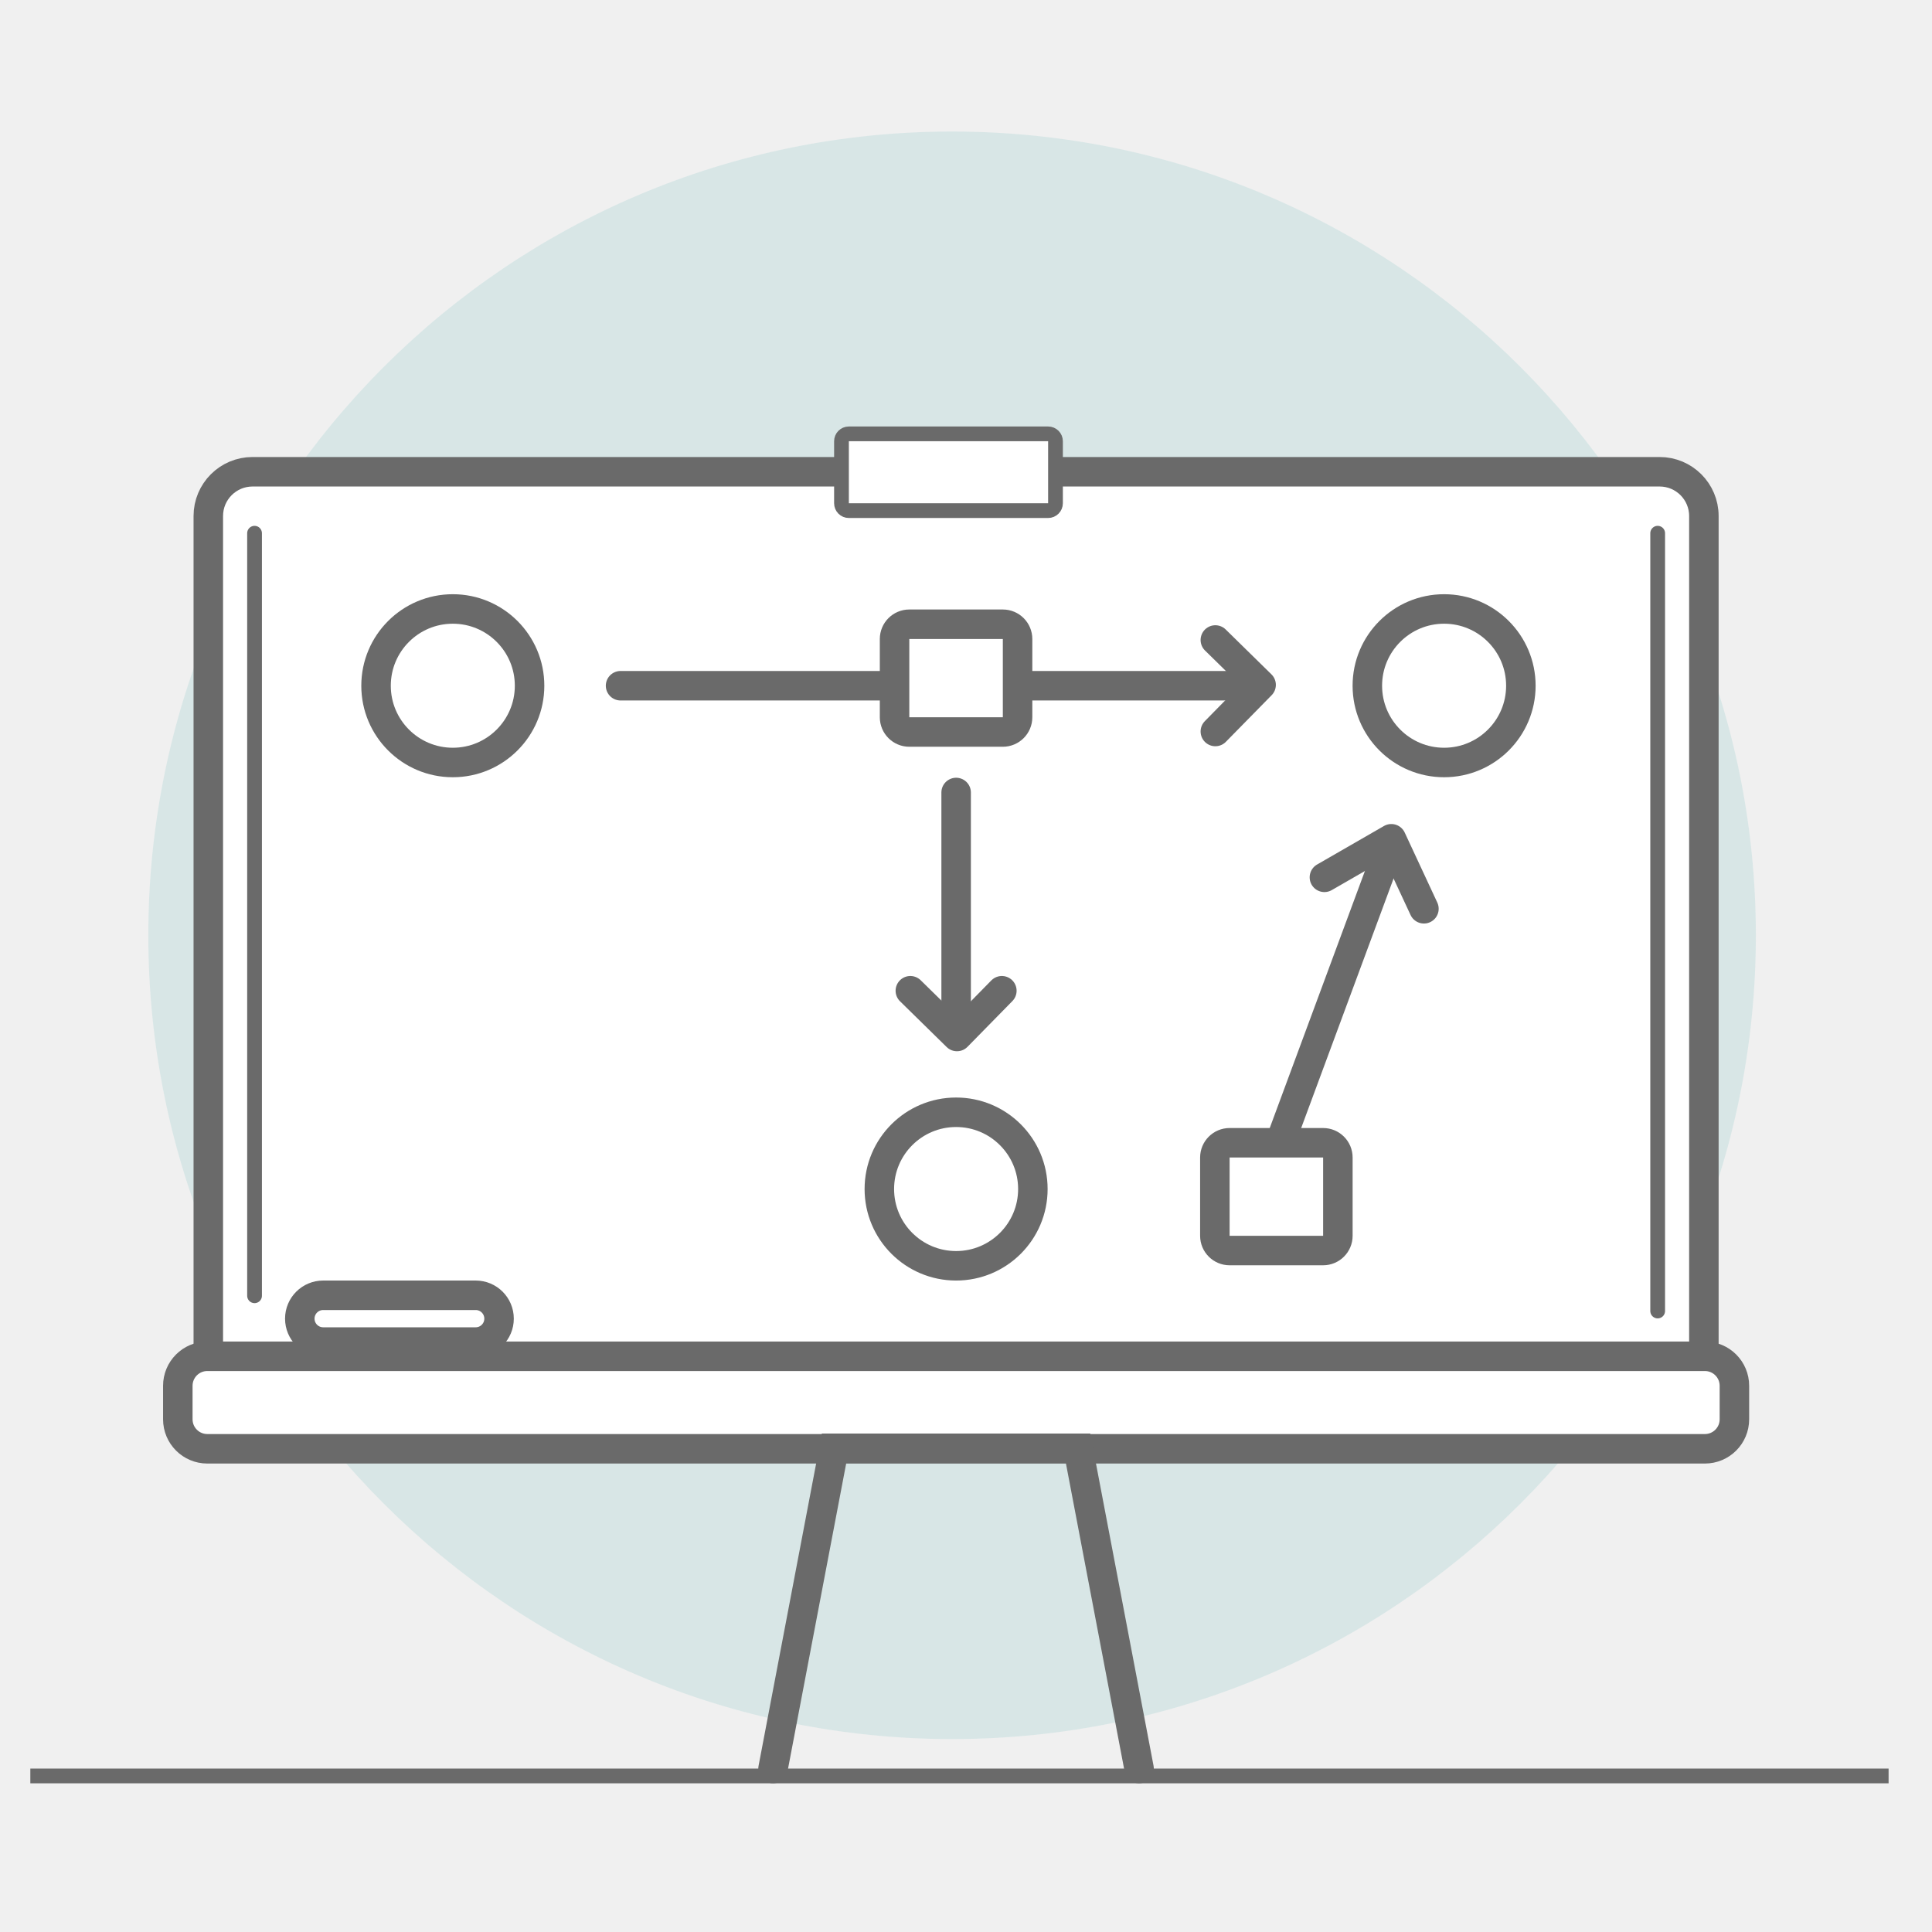
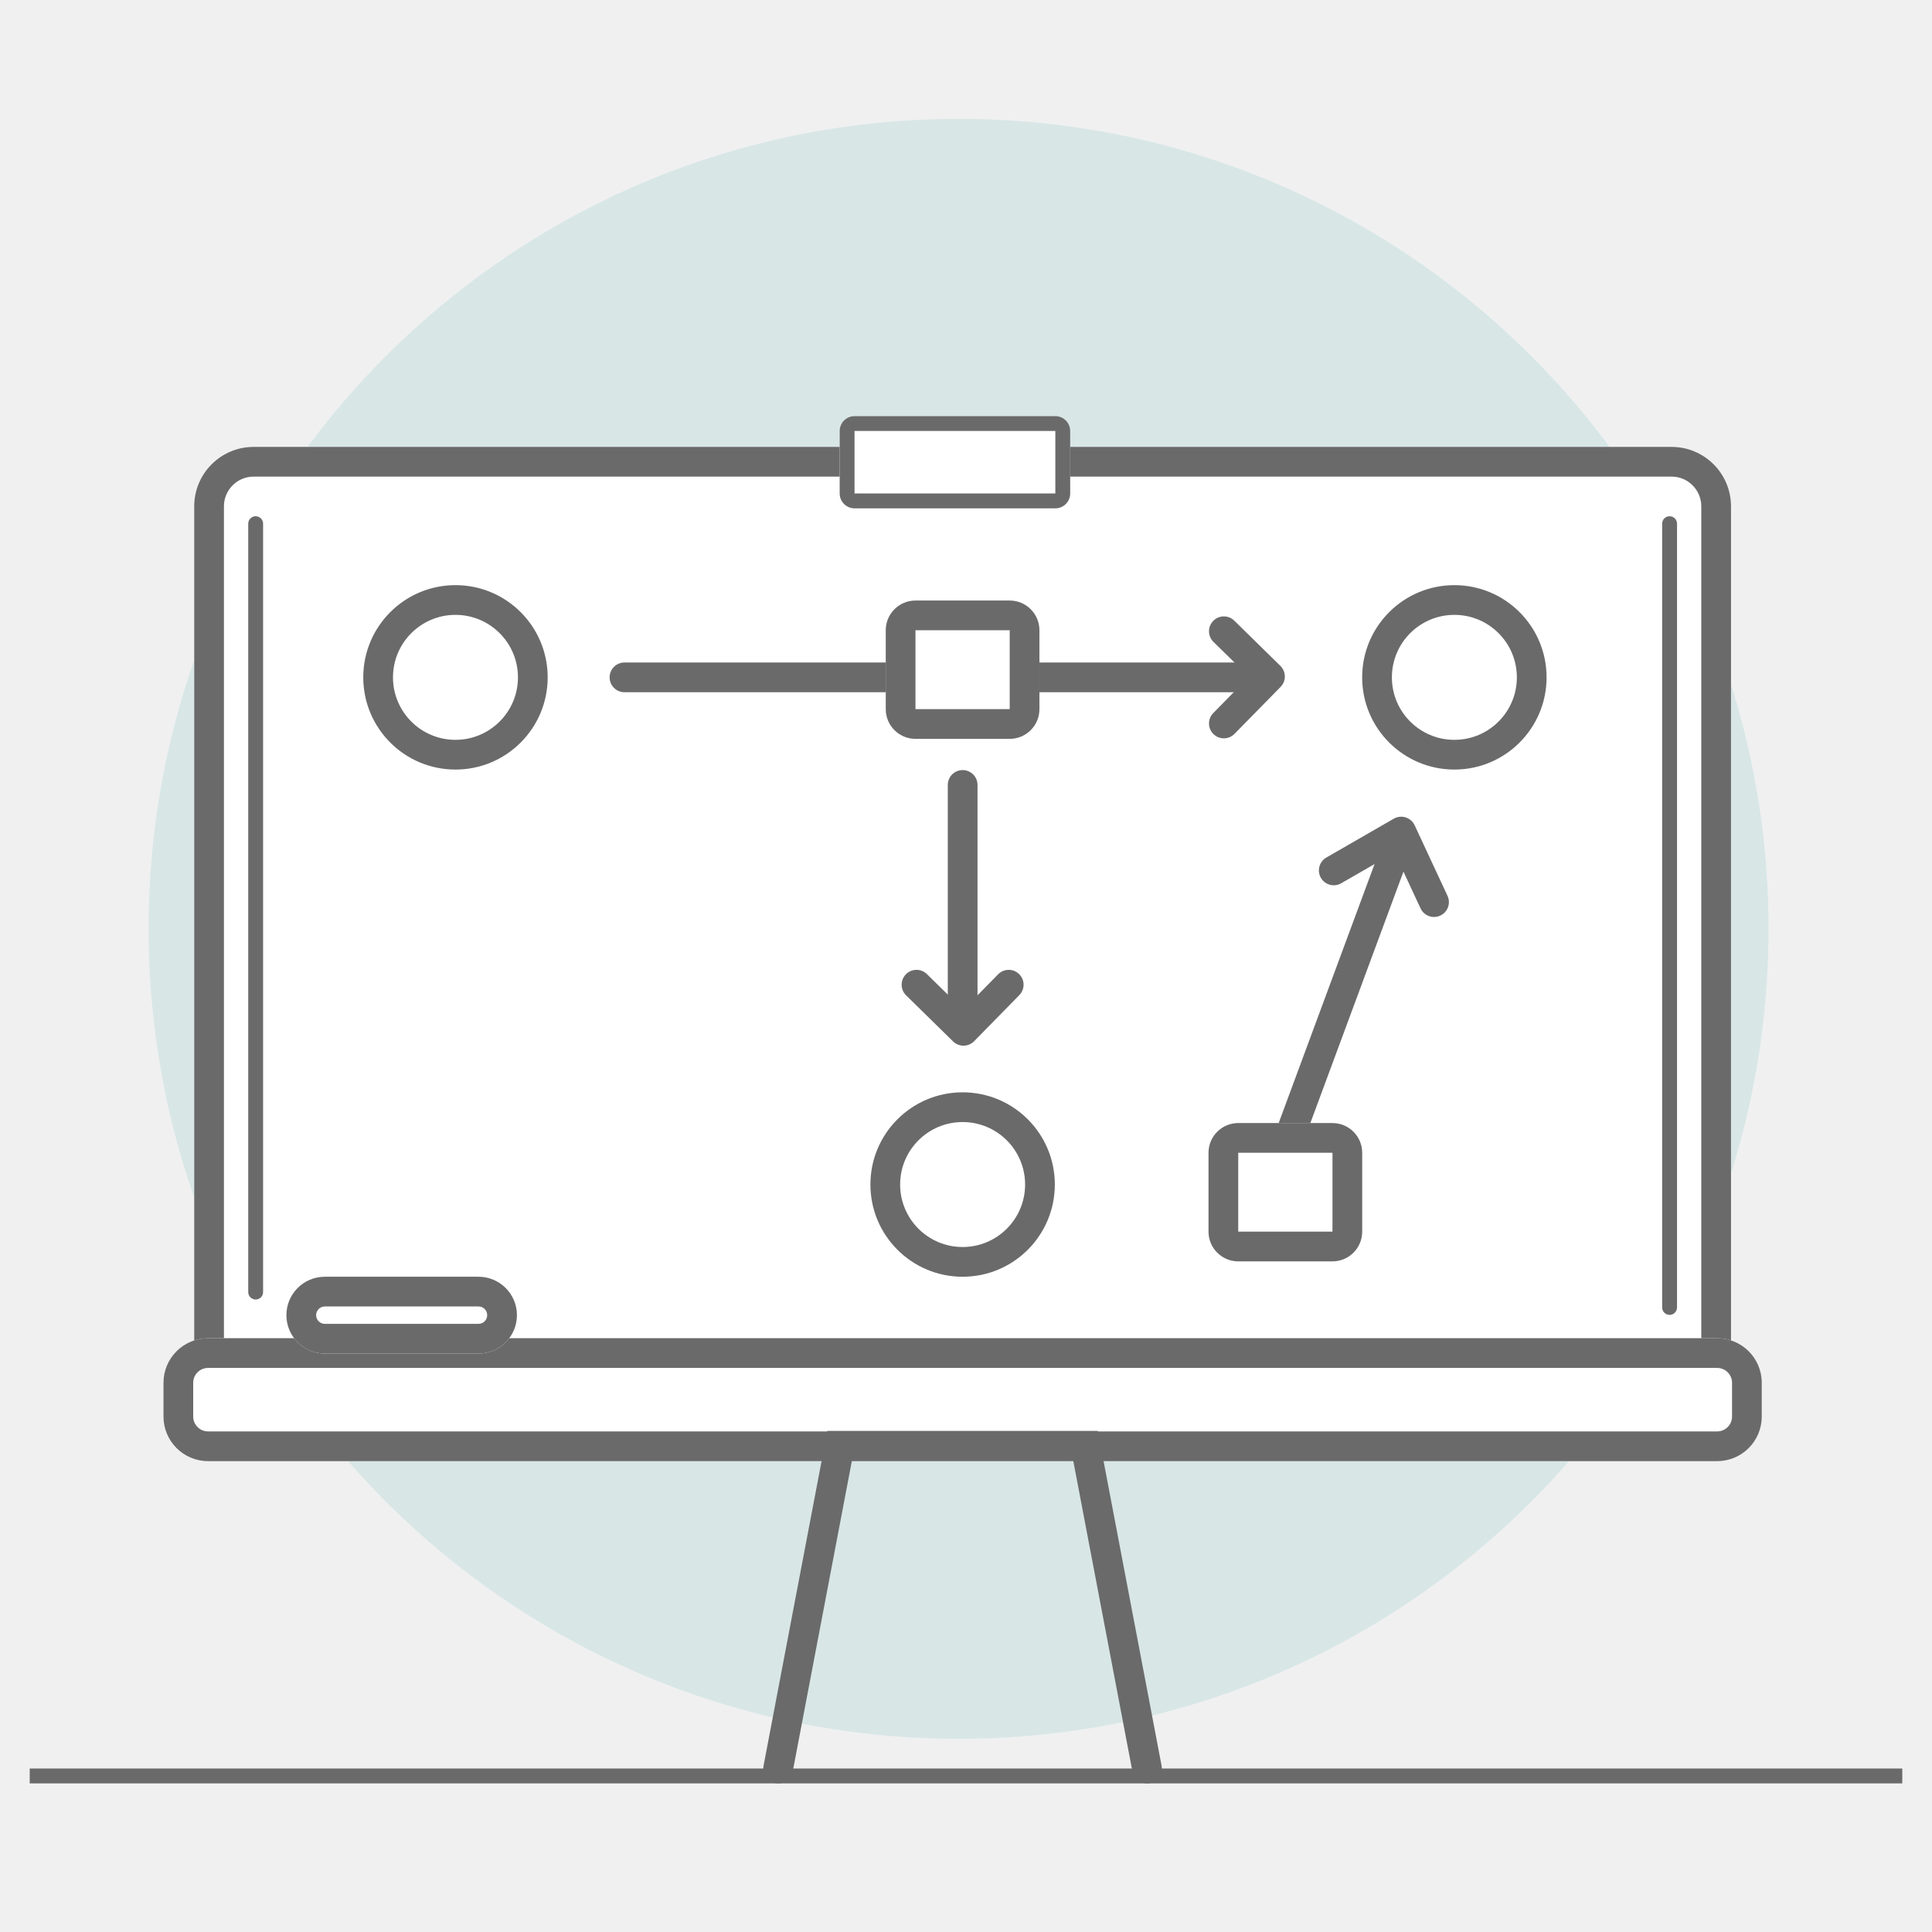
- <svg xmlns="http://www.w3.org/2000/svg" width="131" height="131" viewBox="0 0 131 131" fill="none">
-   <circle opacity="0.1" cx="64.557" cy="63.418" r="54.5" fill="#009193" />
-   <rect x="2.057" y="119.918" width="126" height="1" fill="#6A6A6A" />
-   <path d="M17.124 31.988H112.532C114.189 31.988 115.532 33.331 115.532 34.988V92.033H14.124V34.988C14.124 33.331 15.467 31.988 17.124 31.988Z" fill="white" stroke="#6A6A6A" stroke-width="2" stroke-linecap="round" stroke-linejoin="round" />
-   <path d="M71.754 96.666L53.357 96.667" stroke="#6A6A6A" stroke-width="2" stroke-linecap="round" />
-   <path d="M17.26 36.155L17.26 87.86" stroke="#6A6A6A" stroke-linecap="round" />
-   <path d="M112.399 36.155L112.399 88.894" stroke="#6A6A6A" stroke-linecap="round" />
-   <rect x="12.057" y="91.963" width="105.545" height="6.273" rx="2" fill="white" stroke="#6A6A6A" stroke-width="2" stroke-linecap="round" stroke-linejoin="round" />
-   <path d="M21.913 87.827H32.254C33.13 87.827 33.839 88.537 33.839 89.412C33.839 90.288 33.13 90.997 32.254 90.997H21.913C21.038 90.997 20.328 90.288 20.328 89.412C20.328 88.537 21.038 87.827 21.913 87.827Z" fill="white" stroke="#6A6A6A" stroke-width="2" stroke-linecap="round" stroke-linejoin="round" />
-   <circle cx="30.703" cy="46.496" r="5.205" fill="white" stroke="#6A6A6A" stroke-width="2" stroke-linecap="round" stroke-linejoin="round" />
-   <circle cx="97.918" cy="46.496" r="5.205" fill="white" stroke="#6A6A6A" stroke-width="2" stroke-linecap="round" stroke-linejoin="round" />
-   <circle cx="64.829" cy="80.623" r="5.205" fill="white" stroke="#6A6A6A" stroke-width="2" stroke-linecap="round" stroke-linejoin="round" />
-   <path d="M42.077 46.496L84.475 46.496" stroke="#6A6A6A" stroke-width="2" stroke-linecap="round" />
-   <path d="M82.407 43.395L85.51 46.438L82.407 49.599" stroke="#6A6A6A" stroke-width="2" stroke-linecap="round" stroke-linejoin="round" />
-   <path d="M64.831 53.735L64.831 69.246" stroke="#6A6A6A" stroke-width="2" stroke-linecap="round" />
-   <path d="M67.931 67.178L64.888 70.28L61.726 67.178" stroke="#6A6A6A" stroke-width="2" stroke-linecap="round" stroke-linejoin="round" />
-   <path d="M86.93 77.11L93.856 58.406" stroke="#6A6A6A" stroke-width="2" stroke-linecap="round" />
-   <path d="M89.802 59.487L94.34 56.873L96.55 61.62" stroke="#6A6A6A" stroke-width="2" stroke-linecap="round" stroke-linejoin="round" />
-   <rect x="82.374" y="77.486" width="8.341" height="7.307" rx="1" fill="white" stroke="#6A6A6A" stroke-width="2" />
-   <rect x="60.656" y="42.327" width="8.341" height="7.307" rx="1" fill="white" stroke="#6A6A6A" stroke-width="2" />
-   <rect x="57.057" y="29.418" width="14.511" height="5.205" rx="0.5" fill="white" stroke="#6A6A6A" />
-   <path d="M56.553 98.202V97.202H55.726L55.571 98.015L56.553 98.202ZM73.099 98.202L74.081 98.015L73.926 97.202H73.099V98.202ZM76.253 120.105C76.356 120.647 76.88 121.003 77.422 120.9C77.965 120.797 78.321 120.273 78.217 119.731L76.253 120.105ZM51.435 119.731C51.331 120.273 51.687 120.797 52.23 120.9C52.772 121.003 53.296 120.647 53.399 120.105L51.435 119.731ZM56.553 99.202H73.099V97.202H56.553V99.202ZM72.116 98.389L76.253 120.105L78.217 119.731L74.081 98.015L72.116 98.389ZM53.399 120.105L57.536 98.389L55.571 98.015L51.435 119.731L53.399 120.105Z" fill="#6A6A6A" />
+ <svg xmlns="http://www.w3.org/2000/svg" width="130" height="130" viewBox="0 0 130 130" fill="none">
+   <path opacity="0.1" d="M119 62.5C119 92.6 94.6 117 64.5 117C34.401 117 10 92.6 10 62.5C10 32.401 34.401 8 64.5 8C94.6 8 119 32.401 119 62.5Z" fill="#009193" />
+   <rect x="2" y="119" width="126" height="1" fill="#6A6A6A" />
+   <path d="M13.068 34.07C13.068 31.861 14.859 30.07 17.068 30.07H112.476C114.685 30.07 116.476 31.861 116.476 34.07V92.115H13.068V34.07Z" fill="white" />
+   <path fill-rule="evenodd" clip-rule="evenodd" d="M112.476 32.07H17.068C15.963 32.07 15.068 32.965 15.068 34.07V90.115H114.476V34.07C114.476 32.965 113.581 32.07 112.476 32.07ZM17.068 30.07C14.859 30.07 13.068 31.861 13.068 34.07V92.115H116.476V34.07C116.476 31.861 114.685 30.07 112.476 30.07H17.068Z" fill="#6A6A6A" />
+   <path fill-rule="evenodd" clip-rule="evenodd" d="M72.697 95.749C72.697 96.301 72.249 96.749 71.697 96.749L53.3 96.749C52.748 96.749 52.3 96.301 52.3 95.749C52.3 95.196 52.748 94.749 53.3 94.749L71.697 94.749C72.249 94.749 72.697 95.196 72.697 95.749Z" fill="#6A6A6A" />
+   <path fill-rule="evenodd" clip-rule="evenodd" d="M17.203 34.737C17.48 34.737 17.703 34.961 17.703 35.237L17.703 86.942C17.703 87.218 17.48 87.442 17.203 87.442C16.927 87.442 16.703 87.218 16.703 86.942L16.703 35.237C16.703 34.961 16.927 34.737 17.203 34.737Z" fill="#6A6A6A" />
+   <path fill-rule="evenodd" clip-rule="evenodd" d="M112.343 34.737C112.619 34.737 112.843 34.961 112.843 35.237L112.843 87.976C112.843 88.252 112.619 88.476 112.343 88.476C112.067 88.476 111.843 88.252 111.843 87.976L111.843 35.237C111.843 34.961 112.067 34.737 112.343 34.737Z" fill="#6A6A6A" />
+   <path d="M11 93.045C11 91.388 12.343 90.045 14 90.045H115.545C117.202 90.045 118.545 91.388 118.545 93.045V95.317C118.545 96.974 117.202 98.317 115.545 98.317H14C12.343 98.317 11 96.974 11 95.317V93.045Z" fill="white" />
+   <path fill-rule="evenodd" clip-rule="evenodd" d="M115.545 92.045H14C13.448 92.045 13 92.492 13 93.045V95.317C13 95.87 13.448 96.317 14 96.317H115.545C116.097 96.317 116.545 95.87 116.545 95.317V93.045C116.545 92.492 116.097 92.045 115.545 92.045ZM14 90.045C12.343 90.045 11 91.388 11 93.045V95.317C11 96.974 12.343 98.317 14 98.317H115.545C117.202 98.317 118.545 96.974 118.545 95.317V93.045C118.545 91.388 117.202 90.045 115.545 90.045H14Z" fill="#6A6A6A" />
+   <path d="M19.271 88.494C19.271 87.066 20.429 85.909 21.857 85.909H32.197C33.625 85.909 34.783 87.066 34.783 88.494C34.783 89.922 33.625 91.079 32.197 91.079H21.857C20.429 91.079 19.271 89.922 19.271 88.494Z" fill="white" />
+   <path fill-rule="evenodd" clip-rule="evenodd" d="M32.197 87.909H21.857C21.533 87.909 21.271 88.171 21.271 88.494C21.271 88.817 21.533 89.079 21.857 89.079H32.197C32.521 89.079 32.783 88.817 32.783 88.494C32.783 88.171 32.521 87.909 32.197 87.909ZM21.857 85.909C20.429 85.909 19.271 87.066 19.271 88.494C19.271 89.922 20.429 91.079 21.857 91.079H32.197C33.625 91.079 34.783 89.922 34.783 88.494C34.783 87.066 33.625 85.909 32.197 85.909H21.857Z" fill="#6A6A6A" />
+   <path d="M36.852 45.578C36.852 49.004 34.074 51.782 30.647 51.782C27.221 51.782 24.443 49.004 24.443 45.578C24.443 42.151 27.221 39.373 30.647 39.373C34.074 39.373 36.852 42.151 36.852 45.578Z" fill="white" />
+   <path fill-rule="evenodd" clip-rule="evenodd" d="M30.647 49.782C32.969 49.782 34.852 47.9 34.852 45.578C34.852 43.255 32.969 41.373 30.647 41.373C28.325 41.373 26.443 43.255 26.443 45.578C26.443 47.9 28.325 49.782 30.647 49.782ZM30.647 51.782C34.074 51.782 36.852 49.004 36.852 45.578C36.852 42.151 34.074 39.373 30.647 39.373C27.221 39.373 24.443 42.151 24.443 45.578C24.443 49.004 27.221 51.782 30.647 51.782Z" fill="#6A6A6A" />
+   <path d="M104.066 45.578C104.066 49.004 101.288 51.782 97.862 51.782C94.435 51.782 91.657 49.004 91.657 45.578C91.657 42.151 94.435 39.373 97.862 39.373C101.288 39.373 104.066 42.151 104.066 45.578Z" fill="white" />
+   <path fill-rule="evenodd" clip-rule="evenodd" d="M97.862 49.782C100.184 49.782 102.066 47.9 102.066 45.578C102.066 43.255 100.184 41.373 97.862 41.373C95.539 41.373 93.657 43.255 93.657 45.578C93.657 47.9 95.539 49.782 97.862 49.782ZM97.862 51.782C101.288 51.782 104.066 49.004 104.066 45.578C104.066 42.151 101.288 39.373 97.862 39.373C94.435 39.373 91.657 42.151 91.657 45.578C91.657 49.004 94.435 51.782 97.862 51.782Z" fill="#6A6A6A" />
+   <path d="M70.977 79.704C70.977 83.131 68.199 85.909 64.772 85.909C61.346 85.909 58.568 83.131 58.568 79.704C58.568 76.278 61.346 73.5 64.772 73.5C68.199 73.5 70.977 76.278 70.977 79.704Z" fill="white" />
+   <path fill-rule="evenodd" clip-rule="evenodd" d="M64.772 83.909C67.094 83.909 68.977 82.027 68.977 79.704C68.977 77.382 67.094 75.5 64.772 75.5C62.45 75.5 60.568 77.382 60.568 79.704C60.568 82.027 62.45 83.909 64.772 83.909ZM64.772 85.909C68.199 85.909 70.977 83.131 70.977 79.704C70.977 76.278 68.199 73.5 64.772 73.5C61.346 73.5 58.568 76.278 58.568 79.704C58.568 83.131 61.346 85.909 64.772 85.909Z" fill="#6A6A6A" />
+   <path fill-rule="evenodd" clip-rule="evenodd" d="M85.418 45.578C85.418 46.131 84.97 46.578 84.418 46.578L42.02 46.578C41.468 46.578 41.02 46.131 41.02 45.578C41.02 45.026 41.468 44.578 42.02 44.578L84.418 44.578C84.97 44.578 85.418 45.026 85.418 45.578Z" fill="#6A6A6A" />
+   <path fill-rule="evenodd" clip-rule="evenodd" d="M86.454 45.51C86.456 45.775 86.353 46.031 86.167 46.22L83.065 49.382C82.678 49.776 82.045 49.782 81.651 49.395C81.257 49.008 81.251 48.375 81.638 47.981L84.039 45.533L81.651 43.191C81.257 42.804 81.251 42.171 81.637 41.777C82.024 41.382 82.657 41.376 83.052 41.763L86.154 44.806C86.343 44.992 86.451 45.245 86.454 45.51Z" fill="#6A6A6A" />
+   <path fill-rule="evenodd" clip-rule="evenodd" d="M64.775 69.328C64.222 69.328 63.775 68.88 63.775 68.328L63.775 52.817C63.775 52.264 64.222 51.817 64.775 51.817C65.327 51.817 65.775 52.264 65.775 52.817L65.775 68.328C65.775 68.88 65.327 69.328 64.775 69.328Z" fill="#6A6A6A" />
+   <path fill-rule="evenodd" clip-rule="evenodd" d="M64.841 70.362C64.576 70.364 64.321 70.261 64.131 70.076L60.97 66.974C60.575 66.587 60.569 65.954 60.956 65.559C61.343 65.165 61.976 65.159 62.37 65.546L64.818 67.948L67.161 65.559C67.547 65.165 68.181 65.159 68.575 65.546C68.969 65.933 68.975 66.566 68.588 66.96L65.546 70.062C65.36 70.251 65.106 70.359 64.841 70.362Z" fill="#6A6A6A" />
+   <path fill-rule="evenodd" clip-rule="evenodd" d="M94.146 56.55C94.664 56.742 94.929 57.317 94.737 57.835L87.811 76.54C87.62 77.058 87.044 77.322 86.526 77.13C86.009 76.938 85.744 76.363 85.936 75.845L92.861 57.14C93.053 56.623 93.628 56.358 94.146 56.55Z" fill="#6A6A6A" />
+   <path fill-rule="evenodd" clip-rule="evenodd" d="M94.585 55.001C94.852 55.086 95.071 55.279 95.19 55.533L97.4 60.28C97.633 60.78 97.416 61.375 96.915 61.608C96.415 61.841 95.82 61.624 95.587 61.124L93.837 57.366L90.245 59.435C89.767 59.711 89.155 59.547 88.88 59.068C88.604 58.59 88.768 57.978 89.247 57.702L93.784 55.088C94.027 54.949 94.317 54.917 94.585 55.001Z" fill="#6A6A6A" />
+   <path d="M81.318 77.568C81.318 76.463 82.213 75.568 83.318 75.568H89.659C90.763 75.568 91.659 76.463 91.659 77.568V82.875C91.659 83.979 90.763 84.875 89.659 84.875H83.318C82.213 84.875 81.318 83.979 81.318 82.875V77.568Z" fill="white" />
+   <path fill-rule="evenodd" clip-rule="evenodd" d="M89.659 77.568H83.318L83.318 82.875L89.659 82.875L89.659 77.568ZM83.318 75.568C82.213 75.568 81.318 76.463 81.318 77.568V82.875C81.318 83.979 82.213 84.875 83.318 84.875H89.659C90.763 84.875 91.659 83.979 91.659 82.875V77.568C91.659 76.463 90.763 75.568 89.659 75.568H83.318Z" fill="#6A6A6A" />
+   <path d="M59.6 42.409C59.6 41.304 60.495 40.409 61.6 40.409H67.941C69.045 40.409 69.941 41.304 69.941 42.409V47.716C69.941 48.82 69.045 49.716 67.941 49.716H61.6C60.495 49.716 59.6 48.82 59.6 47.716V42.409Z" fill="white" />
+   <path fill-rule="evenodd" clip-rule="evenodd" d="M67.941 42.409H61.6L61.6 47.716L67.941 47.716L67.941 42.409ZM61.6 40.409C60.495 40.409 59.6 41.304 59.6 42.409V47.716C59.6 48.82 60.495 49.716 61.6 49.716H67.941C69.045 49.716 69.941 48.82 69.941 47.716V42.409C69.941 41.304 69.045 40.409 67.941 40.409H61.6Z" fill="#6A6A6A" />
+   <path d="M56.5 29C56.5 28.448 56.948 28 57.5 28H71.011C71.564 28 72.011 28.448 72.011 29V33.205C72.011 33.757 71.564 34.205 71.011 34.205H57.5C56.948 34.205 56.5 33.757 56.5 33.205V29Z" fill="white" />
+   <path fill-rule="evenodd" clip-rule="evenodd" d="M71.011 29L57.5 29V33.205L71.011 33.205V29ZM57.5 28C56.948 28 56.5 28.448 56.5 29V33.205C56.5 33.757 56.948 34.205 57.5 34.205H71.011C71.564 34.205 72.011 33.757 72.011 33.205V29C72.011 28.448 71.564 28 71.011 28H57.5Z" fill="#6A6A6A" />
+   <path fill-rule="evenodd" clip-rule="evenodd" d="M55.669 96.284H73.87L78.161 118.813C78.264 119.355 77.908 119.879 77.366 119.982C76.823 120.085 76.299 119.729 76.196 119.187L72.215 98.284H57.324L53.343 119.187C53.239 119.729 52.716 120.085 52.173 119.982C51.631 119.879 51.275 119.355 51.378 118.813L55.669 96.284Z" fill="#6A6A6A" />
</svg>
